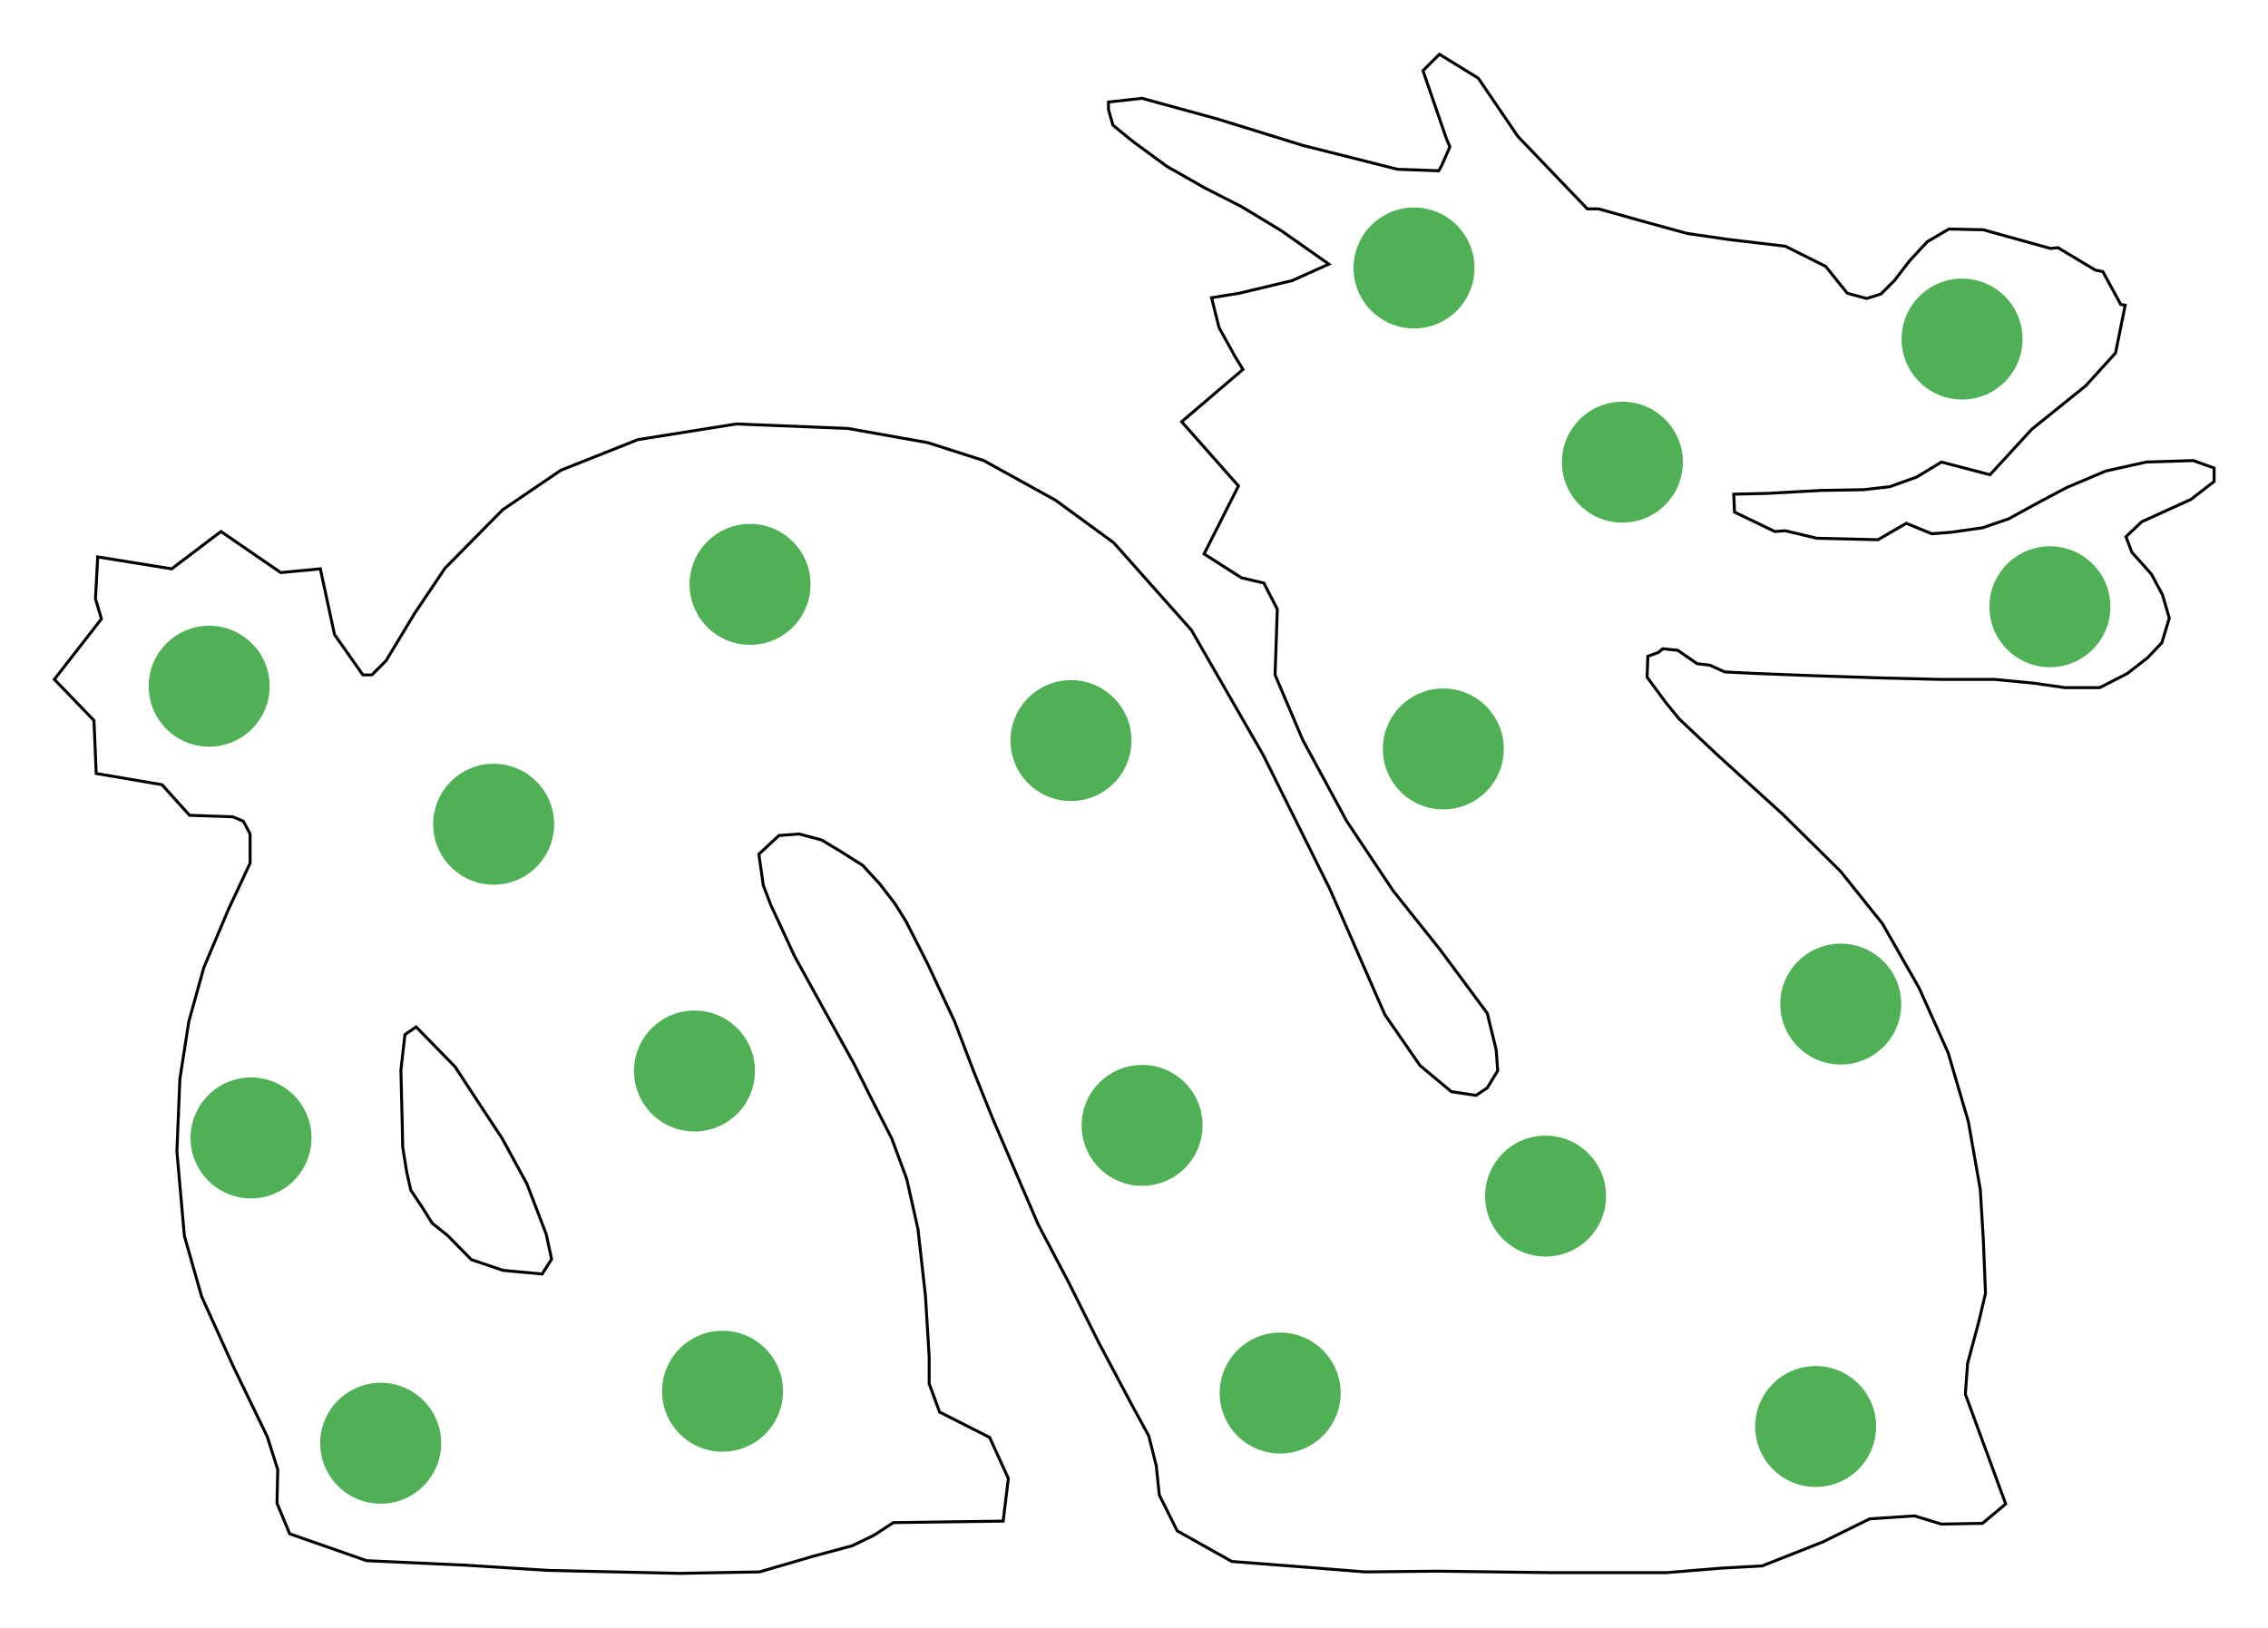
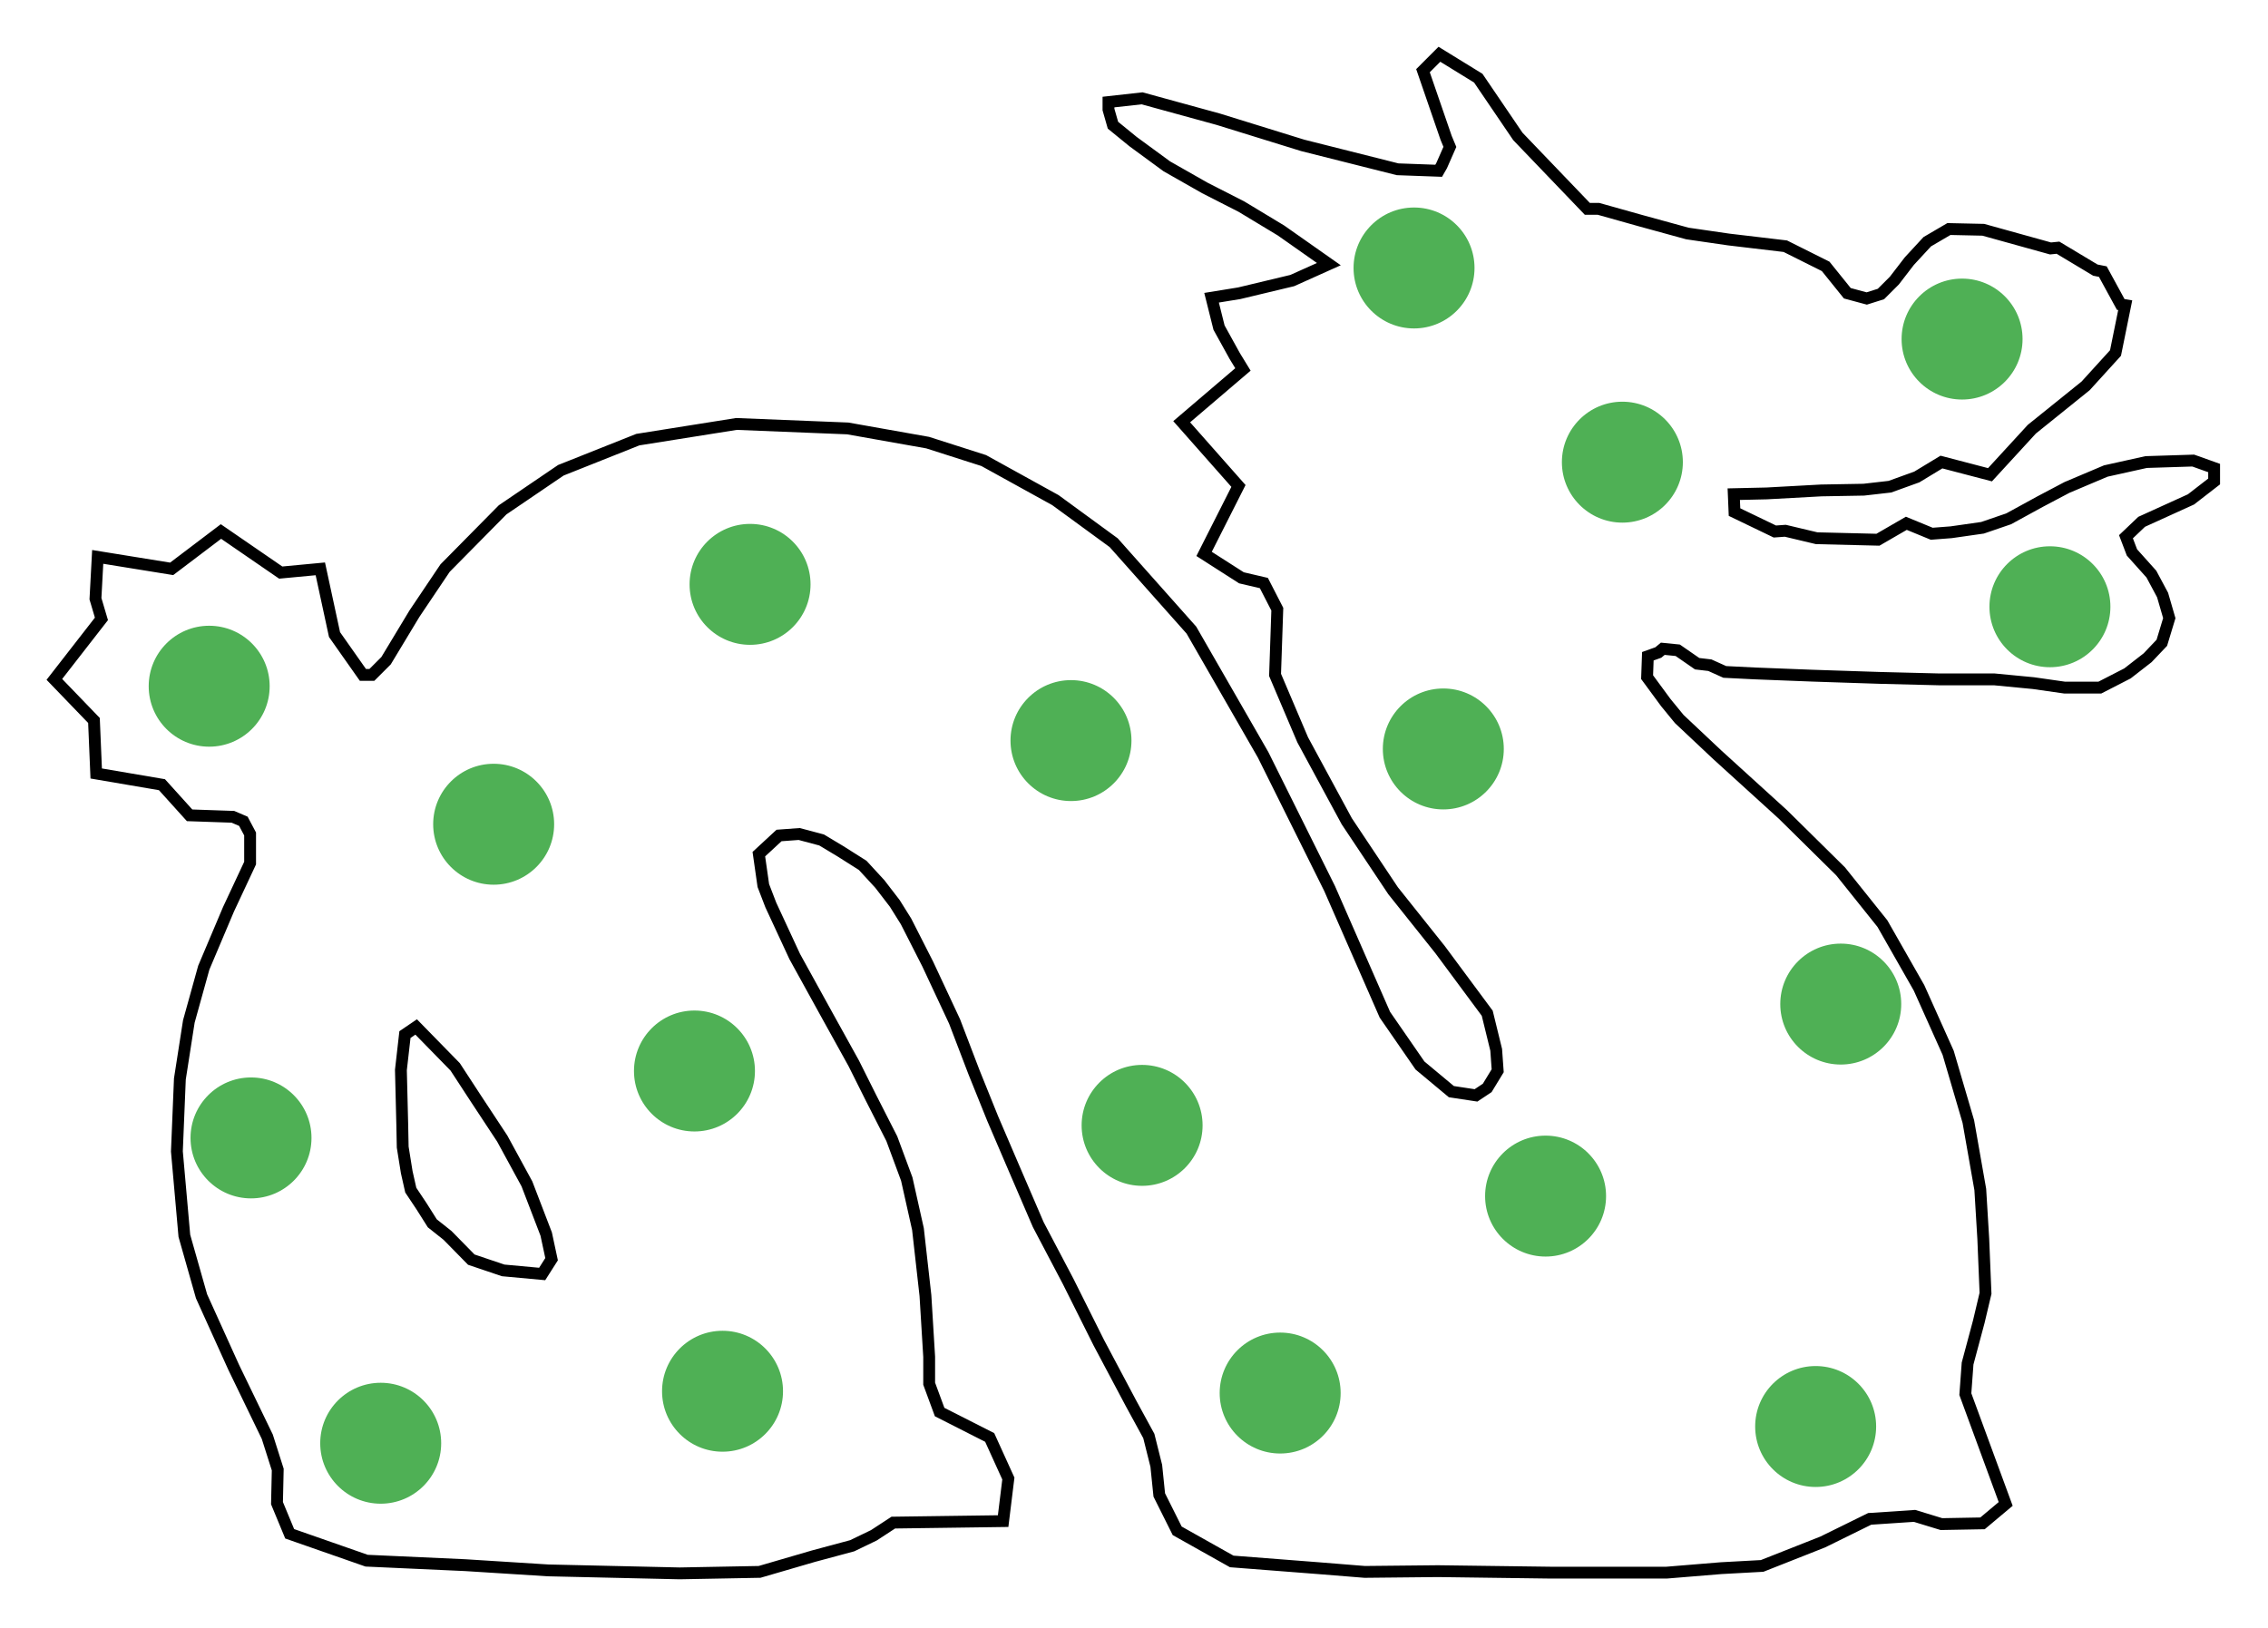
<svg xmlns="http://www.w3.org/2000/svg" width="216.375mm" height="155.287mm" viewBox="0 0 766.681 550.229" id="svg2" version="1.1">
  <defs id="defs4">
    <marker style="overflow:visible;" id="marker4502" refX="0.0" refY="0.0" orient="auto">
      <path transform="scale(0.4) rotate(180) translate(10,0)" style="fill-rule:evenodd;stroke:#000000;stroke-width:1pt;stroke-opacity:1;fill:#000000;fill-opacity:1" d="M 0.0,0.0 L 5.0,-5.0 L -12.5,0.0 L 5.0,5.0 L 0.0,0.0 z " id="path4504" />
    </marker>
    <marker orient="auto" refY="0.0" refX="0.0" id="marker4462" style="overflow:visible;">
      <path id="path4464" d="M 0.0,0.0 L 5.0,-5.0 L -12.5,0.0 L 5.0,5.0 L 0.0,0.0 z " style="fill-rule:evenodd;stroke:#000000;stroke-width:1pt;stroke-opacity:1;fill:#000000;fill-opacity:1" transform="scale(0.8) rotate(180) translate(12.5,0)" />
    </marker>
    <marker orient="auto" refY="0.0" refX="0.0" id="Arrow1Lend" style="overflow:visible;">
      <path id="path4163" d="M 0.0,0.0 L 5.0,-5.0 L -12.5,0.0 L 5.0,5.0 L 0.0,0.0 z " style="fill-rule:evenodd;stroke:#000000;stroke-width:1pt;stroke-opacity:1;fill:#000000;fill-opacity:1" transform="scale(0.8) rotate(180) translate(12.5,0)" />
    </marker>
  </defs>
  <g id="layer1" transform="translate(14.84165,-236.4974)">
-     <path style="fill:none;fill-rule:evenodd;stroke:#000000;stroke-width:1px;stroke-linecap:butt;stroke-linejoin:miter;stroke-opacity:1" d="m 287.136,751.337 37.123,-0.505 1.768,-14.395 -6.313,-13.89 -16.92,-8.586 -3.536,-9.596 0,-9.091 -1.263,-20.708 -2.525,-22.476 -3.788,-16.92 -5.051,-13.637 -7.071,-13.89 -5.808,-11.617 -9.091,-16.415 -10.859,-19.698 -8.081,-17.425 -2.525,-6.566 -1.515,-10.607 6.819,-6.313 6.819,-0.505 7.576,2.02 6.313,3.788 7.576,4.798 5.808,6.313 5.051,6.566 3.788,6.061 7.324,14.395 9.091,19.445 6.566,17.173 6.313,15.657 6.819,15.91 8.586,19.951 10.102,19.193 10.354,20.708 10.859,20.456 6.061,11.112 2.525,10.102 1.01,9.849 6.061,12.122 18.435,10.354 29.294,2.273 15.657,1.263 24.749,-0.253 38.133,0.505 39.143,0 18.435,-1.515 13.89,-0.758 20.456,-8.081 15.91,-7.829 15.152,-1.01 9.091,2.778 13.89,-0.253 7.829,-6.566 -13.637,-37.123 0.758,-10.354 3.788,-14.142 2.273,-9.596 -0.758,-18.435 -1.01,-16.668 -4.041,-22.981 -6.819,-23.234 -9.849,-21.971 -12.374,-21.718 -14.142,-17.678 -19.445,-19.193 -22.223,-20.203 -12.879,-12.122 -4.546,-5.556 -6.313,-8.586 0.253,-7.071 3.536,-1.263 1.515,-1.263 5.051,0.505 6.566,4.546 4.293,0.505 5.051,2.273 10.102,0.505 19.445,0.758 22.981,0.758 20.203,0.505 18.435,0 13.132,1.263 10.607,1.515 11.869,0 9.344,-4.798 6.819,-5.303 4.798,-5.051 2.525,-8.334 -2.273,-7.829 -3.788,-7.071 -6.566,-7.324 -2.02,-5.303 5.303,-5.051 16.668,-7.576 7.829,-6.061 0,-4.546 -7.071,-2.525 -15.91,0.505 -13.637,3.03 -13.132,5.556 -9.091,4.798 -10.607,5.808 -8.839,3.03 -10.607,1.515 -6.566,0.505 -8.586,-3.536 -9.596,5.556 -20.708,-0.505 -10.607,-2.525 -3.536,0.253 -13.637,-6.566 -0.253,-6.061 11.112,-0.253 18.435,-1.01 14.395,-0.253 8.839,-1.01 9.091,-3.283 8.334,-5.051 16.415,4.293 14.142,-15.405 18.183,-14.647 10.102,-11.112 3.283,-16.162 -1.515,-0.253 -6.061,-11.112 -2.525,-0.505 -12.627,-7.576 -2.525,0.253 -22.728,-6.313 -11.617,-0.253 -7.324,4.293 -6.061,6.566 -5.051,6.566 -4.546,4.546 -4.798,1.515 -6.566,-1.768 -7.324,-9.091 -13.637,-6.819 -19.193,-2.273 -13.89,-2.02 -15.657,-4.293 -14.395,-4.041 -3.788,0 -23.486,-24.496 -13.385,-19.698 -13.132,-8.081 -5.556,5.556 7.829,22.728 1.263,3.03 -2.778,6.313 -1.01,1.768 -13.89,-0.505 -32.072,-8.081 -28.537,-8.839 -25.759,-7.071 -11.364,1.263 0,2.525 1.515,5.303 6.819,5.556 11.364,8.334 12.879,7.324 12.374,6.313 13.385,8.081 16.162,11.364 -12.374,5.556 -17.93,4.293 -9.344,1.515 2.525,10.102 5.303,9.596 2.778,4.546 -20.708,17.678 19.193,21.718 -11.617,22.981 12.627,8.081 7.576,1.768 4.546,8.839 -0.758,22.223 9.344,21.971 14.9,27.527 15.657,23.486 15.91,19.951 15.91,21.466 3.03,12.374 0.505,7.071 -3.536,5.808 -3.788,2.525 -8.334,-1.263 -10.607,-8.839 -11.869,-17.173 -18.688,-42.679 -22.476,-45.204 -24.244,-42.174 -26.264,-29.547 -19.698,-14.395 -24.244,-13.385 -18.94,-6.061 -27.022,-4.798 -37.628,-1.515 -33.335,5.303 -26.011,10.354 -19.698,13.385 -19.445,19.698 -10.354,15.405 -9.596,15.91 -4.798,4.798 -3.03,0 -9.596,-13.637 -4.798,-22.223 -13.385,1.263 -20.203,-13.89 -16.668,12.627 -25.001,-4.041 -0.758,14.142 2.02,6.819 -15.91,20.456 13.385,13.89 0.758,17.93 22.223,3.788 9.344,10.354 14.647,0.505 3.536,1.515 2.273,4.293 0,9.849 -7.324,15.657 -8.334,19.698 -5.051,18.183 -3.03,19.445 -1.01,24.496 2.525,28.537 5.808,20.456 10.859,23.991 11.364,23.486 3.536,11.112 -0.253,11.364 4.293,10.354 26.011,9.091 33.335,1.515 28.032,1.768 44.447,1.01 27.022,-0.505 18.183,-5.303 13.132,-3.536 7.324,-3.536 z" id="path3349" />
-     <path style="fill:none;fill-rule:evenodd;stroke:#000000;stroke-width:1px;stroke-linecap:butt;stroke-linejoin:miter;stroke-opacity:1" d="m 125.837,583.743 -3.79,2.577 -1.364,11.976 0.455,18.494 0.152,7.58 1.364,8.489 1.364,6.064 3.638,5.457 3.638,5.761 5.154,4.093 8.034,8.186 10.763,3.638 13.189,1.213 3.183,-5.003 -1.819,-8.489 -6.519,-16.978 -8.338,-15.311 -8.792,-13.34 -7.125,-10.915 z" id="path3415" />
+     <path style="fill:none;fill-rule:evenodd;stroke:#000000;stroke-width:4;stroke-linecap:butt;stroke-linejoin:miter;stroke-opacity:1;stroke-miterlimit:4;stroke-dasharray:none" d="m 287.136,751.337 37.123,-0.505 1.768,-14.395 -6.313,-13.89 -16.92,-8.586 -3.536,-9.596 0,-9.091 -1.263,-20.708 -2.525,-22.476 -3.788,-16.92 -5.051,-13.637 -7.071,-13.89 -5.808,-11.617 -9.091,-16.415 -10.859,-19.698 -8.081,-17.425 -2.525,-6.566 -1.515,-10.607 6.819,-6.313 6.819,-0.505 7.576,2.02 6.313,3.788 7.576,4.798 5.808,6.313 5.051,6.566 3.788,6.061 7.324,14.395 9.091,19.445 6.566,17.173 6.313,15.657 6.819,15.91 8.586,19.951 10.102,19.193 10.354,20.708 10.859,20.456 6.061,11.112 2.525,10.102 1.01,9.849 6.061,12.122 18.435,10.354 29.294,2.273 15.657,1.263 24.749,-0.253 38.133,0.505 39.143,0 18.435,-1.515 13.89,-0.758 20.456,-8.081 15.91,-7.829 15.152,-1.01 9.091,2.778 13.89,-0.253 7.829,-6.566 -13.637,-37.123 0.758,-10.354 3.788,-14.142 2.273,-9.596 -0.758,-18.435 -1.01,-16.668 -4.041,-22.981 -6.819,-23.234 -9.849,-21.971 -12.374,-21.718 -14.142,-17.678 -19.445,-19.193 -22.223,-20.203 -12.879,-12.122 -4.546,-5.556 -6.313,-8.586 0.253,-7.071 3.536,-1.263 1.515,-1.263 5.051,0.505 6.566,4.546 4.293,0.505 5.051,2.273 10.102,0.505 19.445,0.758 22.981,0.758 20.203,0.505 18.435,0 13.132,1.263 10.607,1.515 11.869,0 9.344,-4.798 6.819,-5.303 4.798,-5.051 2.525,-8.334 -2.273,-7.829 -3.788,-7.071 -6.566,-7.324 -2.02,-5.303 5.303,-5.051 16.668,-7.576 7.829,-6.061 0,-4.546 -7.071,-2.525 -15.91,0.505 -13.637,3.03 -13.132,5.556 -9.091,4.798 -10.607,5.808 -8.839,3.03 -10.607,1.515 -6.566,0.505 -8.586,-3.536 -9.596,5.556 -20.708,-0.505 -10.607,-2.525 -3.536,0.253 -13.637,-6.566 -0.253,-6.061 11.112,-0.253 18.435,-1.01 14.395,-0.253 8.839,-1.01 9.091,-3.283 8.334,-5.051 16.415,4.293 14.142,-15.405 18.183,-14.647 10.102,-11.112 3.283,-16.162 -1.515,-0.253 -6.061,-11.112 -2.525,-0.505 -12.627,-7.576 -2.525,0.253 -22.728,-6.313 -11.617,-0.253 -7.324,4.293 -6.061,6.566 -5.051,6.566 -4.546,4.546 -4.798,1.515 -6.566,-1.768 -7.324,-9.091 -13.637,-6.819 -19.193,-2.273 -13.89,-2.02 -15.657,-4.293 -14.395,-4.041 -3.788,0 -23.486,-24.496 -13.385,-19.698 -13.132,-8.081 -5.556,5.556 7.829,22.728 1.263,3.03 -2.778,6.313 -1.01,1.768 -13.89,-0.505 -32.072,-8.081 -28.537,-8.839 -25.759,-7.071 -11.364,1.263 0,2.525 1.515,5.303 6.819,5.556 11.364,8.334 12.879,7.324 12.374,6.313 13.385,8.081 16.162,11.364 -12.374,5.556 -17.93,4.293 -9.344,1.515 2.525,10.102 5.303,9.596 2.778,4.546 -20.708,17.678 19.193,21.718 -11.617,22.981 12.627,8.081 7.576,1.768 4.546,8.839 -0.758,22.223 9.344,21.971 14.9,27.527 15.657,23.486 15.91,19.951 15.91,21.466 3.03,12.374 0.505,7.071 -3.536,5.808 -3.788,2.525 -8.334,-1.263 -10.607,-8.839 -11.869,-17.173 -18.688,-42.679 -22.476,-45.204 -24.244,-42.174 -26.264,-29.547 -19.698,-14.395 -24.244,-13.385 -18.94,-6.061 -27.022,-4.798 -37.628,-1.515 -33.335,5.303 -26.011,10.354 -19.698,13.385 -19.445,19.698 -10.354,15.405 -9.596,15.91 -4.798,4.798 -3.03,0 -9.596,-13.637 -4.798,-22.223 -13.385,1.263 -20.203,-13.89 -16.668,12.627 -25.001,-4.041 -0.758,14.142 2.02,6.819 -15.91,20.456 13.385,13.89 0.758,17.93 22.223,3.788 9.344,10.354 14.647,0.505 3.536,1.515 2.273,4.293 0,9.849 -7.324,15.657 -8.334,19.698 -5.051,18.183 -3.03,19.445 -1.01,24.496 2.525,28.537 5.808,20.456 10.859,23.991 11.364,23.486 3.536,11.112 -0.253,11.364 4.293,10.354 26.011,9.091 33.335,1.515 28.032,1.768 44.447,1.01 27.022,-0.505 18.183,-5.303 13.132,-3.536 7.324,-3.536 z" id="path3349" />
+     <path style="fill:none;fill-rule:evenodd;stroke:#000000;stroke-width:4;stroke-linecap:butt;stroke-linejoin:miter;stroke-opacity:1;stroke-miterlimit:4;stroke-dasharray:none" d="m 125.837,583.743 -3.79,2.577 -1.364,11.976 0.455,18.494 0.152,7.58 1.364,8.489 1.364,6.064 3.638,5.457 3.638,5.761 5.154,4.093 8.034,8.186 10.763,3.638 13.189,1.213 3.183,-5.003 -1.819,-8.489 -6.519,-16.978 -8.338,-15.311 -8.792,-13.34 -7.125,-10.915 z" id="path3415" />
    <circle style="opacity:1;fill:#4fb055;fill-opacity:1;stroke:none;stroke-width:4;stroke-linecap:round;stroke-linejoin:miter;stroke-miterlimit:4;stroke-dasharray:none;stroke-dashoffset:0;stroke-opacity:1" id="path4572" cx="229.406" cy="706.92" r="20.445" />
    <circle style="opacity:1;fill:#4fb055;fill-opacity:1;stroke:none;stroke-width:4;stroke-linecap:round;stroke-linejoin:miter;stroke-miterlimit:4;stroke-dasharray:none;stroke-dashoffset:0;stroke-opacity:1" id="path4572-4" cx="238.71" cy="434.09" r="20.445" />
    <circle style="opacity:1;fill:#4fb055;fill-opacity:1;stroke:none;stroke-width:4;stroke-linecap:round;stroke-linejoin:miter;stroke-miterlimit:4;stroke-dasharray:none;stroke-dashoffset:0;stroke-opacity:1" id="path4572-0" cx="507.632" cy="640.934" r="20.445" />
    <circle style="opacity:1;fill:#4fb055;fill-opacity:1;stroke:none;stroke-width:4;stroke-linecap:round;stroke-linejoin:miter;stroke-miterlimit:4;stroke-dasharray:none;stroke-dashoffset:0;stroke-opacity:1" id="path4572-40" cx="533.591" cy="392.77" r="20.445" />
    <circle style="opacity:1;fill:#4fb055;fill-opacity:1;stroke:none;stroke-width:4;stroke-linecap:round;stroke-linejoin:miter;stroke-miterlimit:4;stroke-dasharray:none;stroke-dashoffset:0;stroke-opacity:1" id="path4572-4-9" cx="55.869" cy="468.528" r="20.445" />
    <circle style="opacity:1;fill:#4fb055;fill-opacity:1;stroke:none;stroke-width:4;stroke-linecap:round;stroke-linejoin:miter;stroke-miterlimit:4;stroke-dasharray:none;stroke-dashoffset:0;stroke-opacity:1" id="path4572-4-7" cx="152.036" cy="515.197" r="20.445" />
    <circle style="opacity:1;fill:#4fb055;fill-opacity:1;stroke:none;stroke-width:4;stroke-linecap:round;stroke-linejoin:miter;stroke-miterlimit:4;stroke-dasharray:none;stroke-dashoffset:0;stroke-opacity:1" id="path4572-4-71" cx="371.239" cy="617.02" r="20.445" />
    <circle style="opacity:1;fill:#4fb055;fill-opacity:1;stroke:none;stroke-width:4;stroke-linecap:round;stroke-linejoin:miter;stroke-miterlimit:4;stroke-dasharray:none;stroke-dashoffset:0;stroke-opacity:1" id="path4572-4-8" cx="417.908" cy="707.53" r="20.445" />
    <circle style="opacity:1;fill:#4fb055;fill-opacity:1;stroke:none;stroke-width:4;stroke-linecap:round;stroke-linejoin:miter;stroke-miterlimit:4;stroke-dasharray:none;stroke-dashoffset:0;stroke-opacity:1" id="path4572-4-4" cx="598.927" cy="718.844" r="20.445" />
    <circle style="opacity:1;fill:#4fb055;fill-opacity:1;stroke:none;stroke-width:4;stroke-linecap:round;stroke-linejoin:miter;stroke-miterlimit:4;stroke-dasharray:none;stroke-dashoffset:0;stroke-opacity:1" id="path4572-4-85" cx="607.412" cy="576.008" r="20.445" />
    <circle style="opacity:1;fill:#4fb055;fill-opacity:1;stroke:none;stroke-width:4;stroke-linecap:round;stroke-linejoin:miter;stroke-miterlimit:4;stroke-dasharray:none;stroke-dashoffset:0;stroke-opacity:1" id="path4572-4-41" cx="473.062" cy="489.741" r="20.445" />
    <circle style="opacity:1;fill:#4fb055;fill-opacity:1;stroke:none;stroke-width:4;stroke-linecap:round;stroke-linejoin:miter;stroke-miterlimit:4;stroke-dasharray:none;stroke-dashoffset:0;stroke-opacity:1" id="path4572-4-6" cx="463.163" cy="327.107" r="20.445" />
    <circle style="opacity:1;fill:#4fb055;fill-opacity:1;stroke:none;stroke-width:4;stroke-linecap:round;stroke-linejoin:miter;stroke-miterlimit:4;stroke-dasharray:none;stroke-dashoffset:0;stroke-opacity:1" id="path4572-4-2" cx="678.123" cy="441.658" r="20.445" />
    <circle style="opacity:1;fill:#4fb055;fill-opacity:1;stroke:none;stroke-width:4;stroke-linecap:round;stroke-linejoin:miter;stroke-miterlimit:4;stroke-dasharray:none;stroke-dashoffset:0;stroke-opacity:1" id="path4572-4-0" cx="648.424" cy="351.148" r="20.445" />
    <circle style="opacity:1;fill:#4fb055;fill-opacity:1;stroke:none;stroke-width:4;stroke-linecap:round;stroke-linejoin:miter;stroke-miterlimit:4;stroke-dasharray:none;stroke-dashoffset:0;stroke-opacity:1" id="path4572-4-5" cx="113.852" cy="724.501" r="20.445" />
    <circle style="opacity:1;fill:#4fb055;fill-opacity:1;stroke:none;stroke-width:4;stroke-linecap:round;stroke-linejoin:miter;stroke-miterlimit:4;stroke-dasharray:none;stroke-dashoffset:0;stroke-opacity:1" id="path4572-4-62" cx="70.011" cy="621.263" r="20.445" />
    <circle style="opacity:1;fill:#4fb055;fill-opacity:1;stroke:none;stroke-width:4;stroke-linecap:round;stroke-linejoin:miter;stroke-miterlimit:4;stroke-dasharray:none;stroke-dashoffset:0;stroke-opacity:1" id="path4572-4-05" cx="219.918" cy="598.636" r="20.445" />
    <circle style="opacity:1;fill:#4fb055;fill-opacity:1;stroke:none;stroke-width:4;stroke-linecap:round;stroke-linejoin:miter;stroke-miterlimit:4;stroke-dasharray:none;stroke-dashoffset:0;stroke-opacity:1" id="path4572-4-47" cx="347.197" cy="486.913" r="20.445" />
  </g>
</svg>
